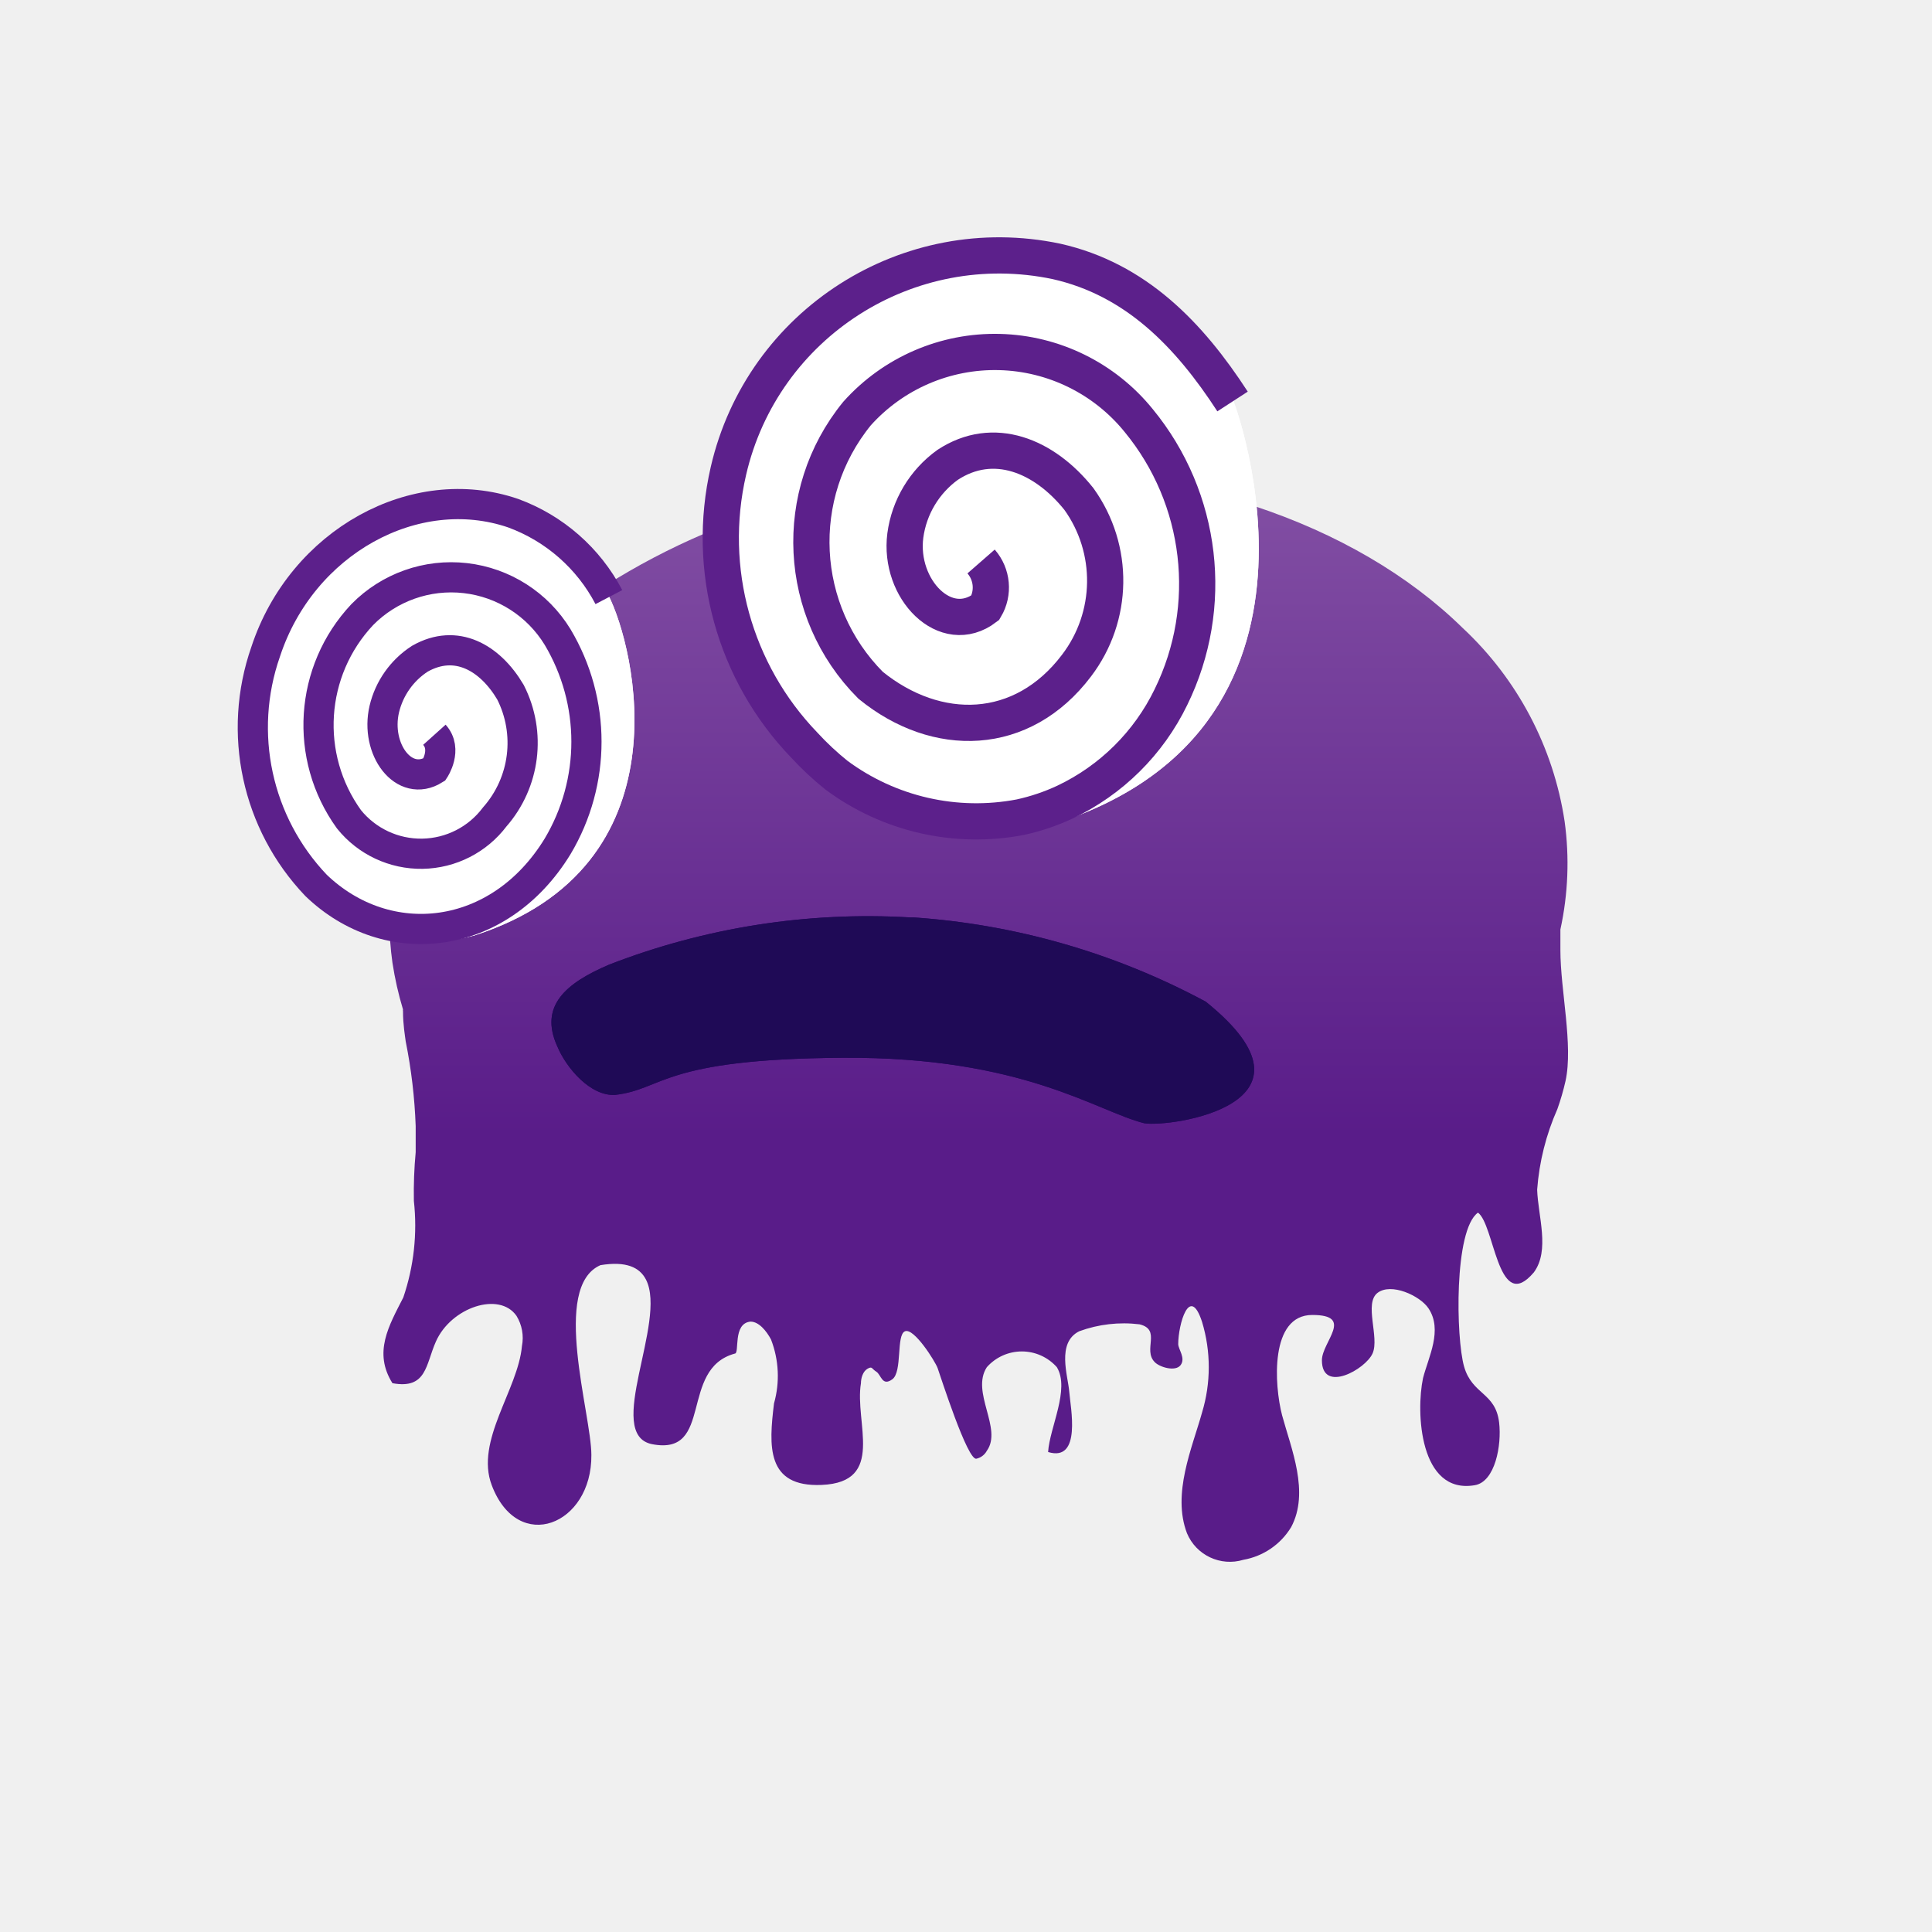
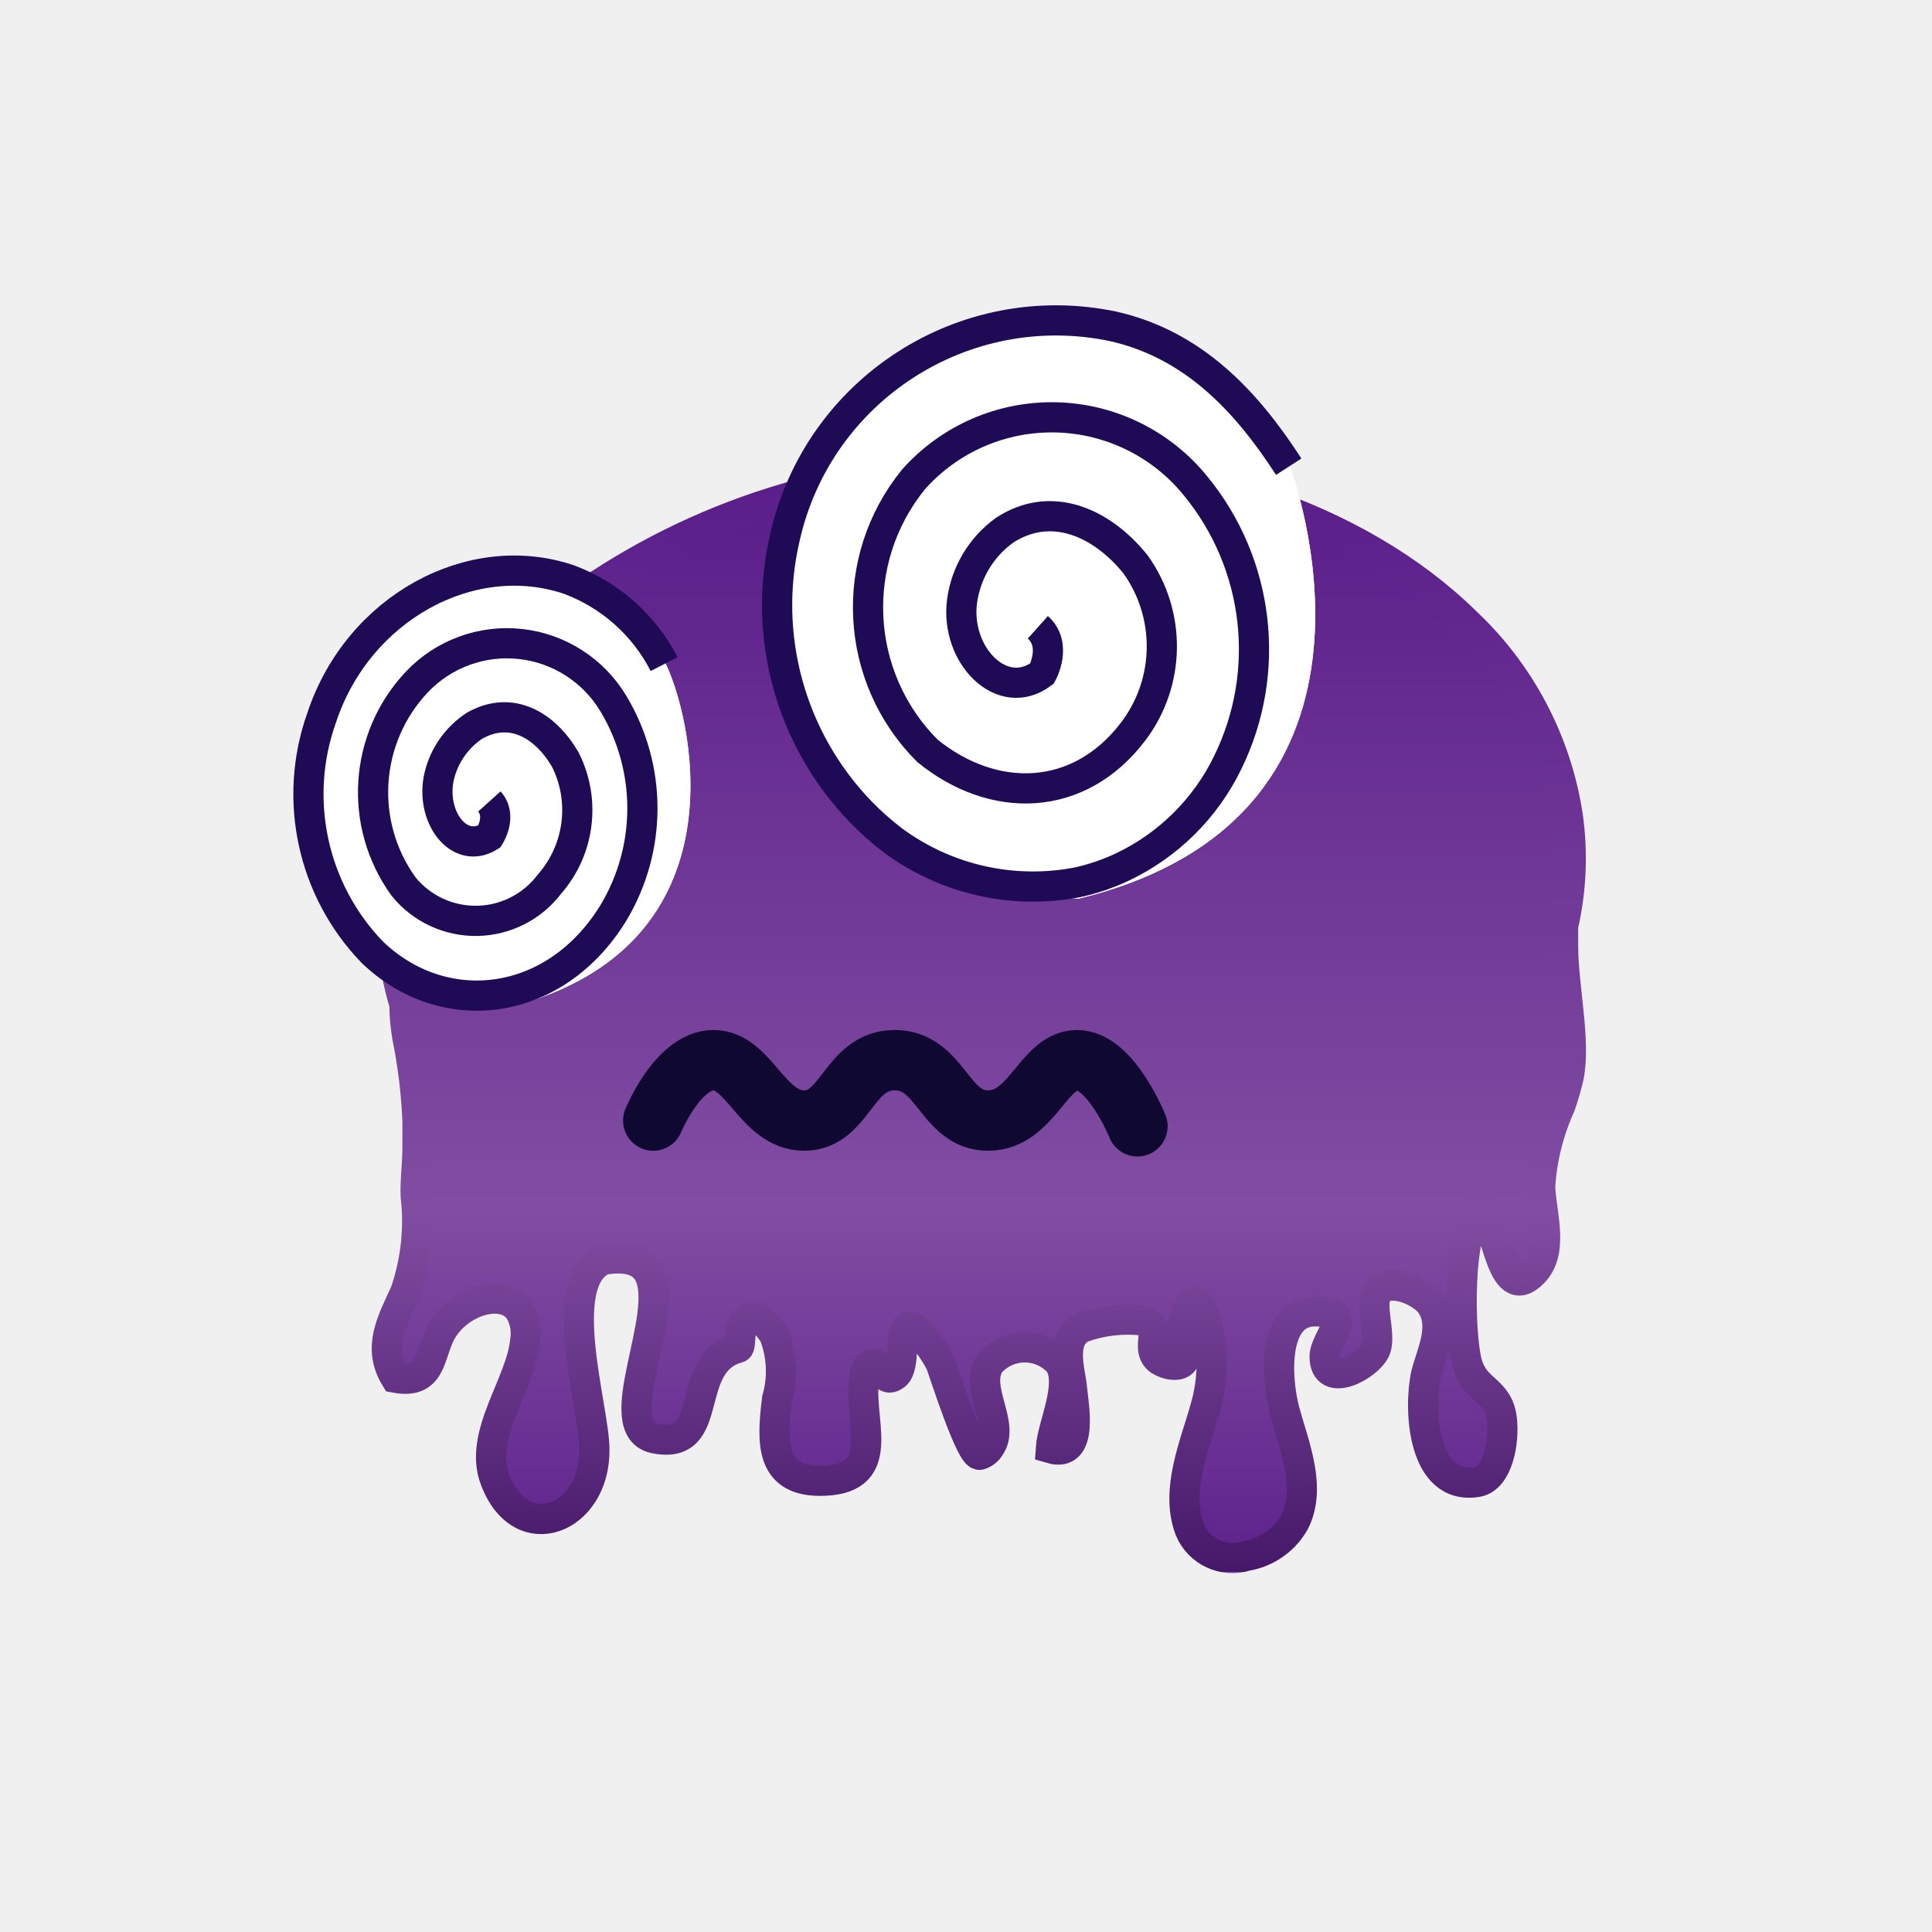
<svg xmlns="http://www.w3.org/2000/svg" viewBox="0 0 64 64">
  <defs>
-     <linearGradient id="a" x1="32.3" y1="51.74" x2="32.3" y2="15.57" gradientUnits="userSpaceOnUse">
-       <stop offset="0.39" stop-color="#591c89" />
-       <stop offset="1" stop-color="#8350a4" />
+     <linearGradient id="a" x1="32.42" y1="51.57" x2="32.42" y2="15.39" gradientUnits="userSpaceOnUse">
+       <stop offset="0" stop-color="#8350a4" />
+       <stop offset="0" stop-color="#5f238d" />
+       <stop offset="0.32" stop-color="#814da2" />
+       <stop offset="1" stop-color="#591c89" />
+     </linearGradient>
+     <linearGradient id="b" x1="32.42" y1="52.07" x2="32.42" y2="14.89" gradientUnits="userSpaceOnUse">
+       <stop offset="0" stop-color="#8350a4" />
+       <stop offset="0" stop-color="#461869" />
+       <stop offset="0.32" stop-color="#814da2" />
+       <stop offset="1" stop-color="#591c89" />
    </linearGradient>
  </defs>
  <g>
-     <path d="M13,45.82c1.14.21,1.1-.62,1.44-1.38.5-1.13,2.1-1.67,2.67-.85a1.4,1.4,0,0,1,.18,1c-.13,1.45-1.56,3.14-1,4.61.87,2.3,3.32,1.32,3.3-1,0-1.36-1.34-5.57.3-6.29.85-.14,1.3.07,1.51.48.71,1.39-1.4,5.13.2,5.45,2.06.4.88-2.49,2.74-3,.17,0-.08-1,.52-1.06.28,0,.53.31.68.59a3.34,3.34,0,0,1,.1,2.12c-.17,1.4-.27,2.78,1.58,2.7,2.13-.09,1.08-2.06,1.3-3.37,0-.16.06-.39.22-.48s.13,0,.29.1.19.5.53.25.12-1.47.42-1.59,1,1,1.08,1.22,1,3.11,1.29,3a.52.52,0,0,0,.34-.26c.53-.74-.54-1.94,0-2.77a1.55,1.55,0,0,1,2.32,0c.44.73-.24,2-.29,2.81,1.12.34.74-1.48.7-2s-.43-1.62.33-2a4.29,4.29,0,0,1,2-.23c.73.18.1.84.5,1.25.16.17.69.33.86.1s-.07-.51-.08-.69c0-.66.38-2,.79-.74a5.18,5.18,0,0,1,0,3c-.33,1.18-1,2.69-.5,4a1.54,1.54,0,0,0,1.87.88,2.32,2.32,0,0,0,1.58-1.08c.62-1.16,0-2.6-.3-3.71-.26-1-.41-3.32,1-3.32s.32.89.32,1.5c0,1.11,1.45.3,1.68-.23s-.29-1.65.16-2,1.41.09,1.69.51c.48.72,0,1.61-.18,2.31-.24,1.12-.12,3.86,1.71,3.55.68-.11.9-1.33.81-2.08-.12-1-.89-.91-1.16-1.85s-.34-4.53.46-5.1c.54.4.65,3.21,1.74,2.1l.11-.12c.54-.73.14-1.86.11-2.74a8.07,8.07,0,0,1,.67-2.67,8.14,8.14,0,0,0,.27-.93c.26-1.19-.17-3-.17-4.34,0-.22,0-.45,0-.68a10.24,10.24,0,0,0,.14-3.58,11,11,0,0,0-3.38-6.41c-3.56-3.49-9.5-5.54-16.05-5.21-.64,0-1.28.09-1.93.16a28.32,28.32,0,0,0-4.56,1,23.32,23.32,0,0,0-6.62,3.15,19.78,19.78,0,0,0-1.66,1.29A13.23,13.23,0,0,0,13,29a10.36,10.36,0,0,0,0,2.89,11.25,11.25,0,0,0,.35,1.55.14.14,0,0,0,0,.06c0,.45.07.84.09,1a17.41,17.41,0,0,1,.33,2.8c0,.29,0,.58,0,.87a14.44,14.44,0,0,0-.06,1.61,7.4,7.4,0,0,1-.35,3.2C12.88,43.92,12.36,44.8,13,45.82Z" fill="url(#a)" />
-     <path d="M24.28,20.66A9.92,9.92,0,0,1,29.94,9c6.28-3.08,10.92,4.28,10.92,4.28s4.41,11.53-7,14.31C26.91,27.18,24.28,20.66,24.28,20.66Z" fill="#fff" />
-     <path d="M24.28,20.66A9.92,9.92,0,0,1,29.94,9c6.28-3.08,10.92,4.28,10.92,4.28s4.41,11.53-7,14.31C26.91,27.18,24.28,20.66,24.28,20.66Z" fill="#fff" />
-     <path d="M8.5,26.48a7.79,7.79,0,0,1,3.65-9.35c4.62-2.83,6.55,2.3,8,2.58.89,1.73,2.66,9-4.44,11.28C10.6,32.32,8.5,26.48,8.5,26.48Z" fill="#fff" />
-     <path d="M8.5,26.48a7.79,7.79,0,0,1,3.65-9.35c4.62-2.83,6.55,2.3,8,2.58.89,1.73,2.66,9-4.44,11.28C10.6,32.32,8.5,26.48,8.5,26.48Z" fill="#fff" />
-     <path d="M32.5,18.6a1.31,1.31,0,0,1,.14,1.53c-1.31,1-2.88-.61-2.65-2.39a3.45,3.45,0,0,1,1.4-2.34c1.52-1,3.2-.31,4.35,1.13a4.64,4.64,0,0,1-.08,5.52c-1.8,2.38-4.63,2.43-6.82.65a6.73,6.73,0,0,1-.45-9,6.13,6.13,0,0,1,9.33.23,8.52,8.52,0,0,1,1.07,9.16,7.44,7.44,0,0,1-3.51,3.48,7,7,0,0,1-1.48.5,7.77,7.77,0,0,1-6.09-1.39,9.68,9.68,0,0,1-1.07-1,9.89,9.89,0,0,1-2.51-9.08A9.21,9.21,0,0,1,35,8.66c2.62.59,4.39,2.42,5.83,4.64" fill="none" stroke="#5c208b" stroke-miterlimit="10" stroke-width="1.2" />
-     <path d="M20.17,19.78A5.85,5.85,0,0,0,17,17c-3.24-1.11-7,.94-8.2,4.59a7.59,7.59,0,0,0,1.67,7.74c2.36,2.27,6.06,1.88,8-1.29a6.77,6.77,0,0,0,0-6.94A4.13,4.13,0,0,0,12,20.36a5.34,5.34,0,0,0-.44,6.78,3.06,3.06,0,0,0,4.83-.08,3.71,3.71,0,0,0,.52-4.13c-.68-1.15-1.8-1.79-3-1.11a2.74,2.74,0,0,0-1.18,1.67c-.31,1.33.65,2.63,1.66,2,0,0,.44-.66,0-1.15" fill="none" stroke="#5c208b" stroke-miterlimit="10" />
-     <path d="M39.94,33.18a23.88,23.88,0,0,0-9.68-2.79h-.12a23.72,23.72,0,0,0-9.95,1.56c-1.44.61-2.34,1.37-1.73,2.71.3.72,1.1,1.66,1.92,1.61,1.62-.19,1.53-1.19,7.53-1.23s8.42,1.78,10,2.17C38.73,37.35,44.2,36.6,39.94,33.18Z" fill="#2e0067" />
-     <path d="M39.94,33.18a23.88,23.88,0,0,0-9.68-2.79h-.12a23.72,23.72,0,0,0-9.95,1.56c-1.44.61-2.34,1.37-1.73,2.71.3.72,1.1,1.66,1.92,1.61,1.62-.19,1.53-1.19,7.53-1.23s8.42,1.78,10,2.17C38.73,37.35,44.2,36.6,39.94,33.18Z" fill="#1f0a56" />
+     <path d="M13.1,45.64c1.14.21,1.11-.62,1.44-1.37.5-1.13,2.11-1.68,2.67-.86a1.5,1.5,0,0,1,.19,1c-.14,1.44-1.57,3.13-1,4.6.86,2.3,3.32,1.32,3.29-1,0-1.35-1.34-5.56.3-6.28.86-.14,1.3.07,1.51.47.71,1.39-1.4,5.14.2,5.45,2.06.41.89-2.48,2.74-3,.17,0-.08-1,.52-1,.28,0,.53.31.69.58a3.34,3.34,0,0,1,.09,2.12c-.17,1.41-.26,2.78,1.58,2.7,2.14-.09,1.08-2.06,1.31-3.37,0-.16.06-.38.22-.47s.12,0,.28.09.19.51.53.25.12-1.47.42-1.59,1,1,1.09,1.23,1,3.11,1.29,3a.57.57,0,0,0,.33-.26c.53-.75-.54-1.94,0-2.77a1.53,1.53,0,0,1,2.31,0c.44.73-.24,2.05-.29,2.82,1.12.33.74-1.49.7-2s-.43-1.62.33-2a4.45,4.45,0,0,1,2-.24c.73.19.1.84.5,1.26.17.17.7.33.86.09s-.07-.5-.08-.68c0-.67.38-2,.8-.75a5.26,5.26,0,0,1,0,3c-.33,1.19-1,2.7-.51,4a1.53,1.53,0,0,0,1.88.88,2.27,2.27,0,0,0,1.57-1.08c.62-1.15,0-2.59-.3-3.7s-.41-3.32,1-3.32.32.89.32,1.5c0,1.1,1.45.3,1.68-.23s-.29-1.66.16-2,1.41.09,1.69.51c.48.72,0,1.62-.17,2.31-.25,1.13-.13,3.87,1.7,3.56.68-.12.9-1.33.81-2.08-.12-1-.89-.91-1.15-1.85s-.34-4.53.46-5.11c.54.4.64,3.22,1.73,2.11l.11-.13c.54-.72.15-1.86.12-2.73a7.66,7.66,0,0,1,.67-2.68,9.1,9.1,0,0,0,.27-.93c.25-1.18-.18-3-.18-4.34,0-.22,0-.44,0-.67A10.06,10.06,0,0,0,51.93,27a11.12,11.12,0,0,0-3.39-6.41c-3.56-3.49-9.5-5.53-16-5.2-.63,0-1.28.08-1.93.16a26.31,26.31,0,0,0-4.56.95,23.29,23.29,0,0,0-6.62,3.14A19.86,19.86,0,0,0,17.72,21a13.2,13.2,0,0,0-4.65,7.85,10.21,10.21,0,0,0,.33,4.43l0,.06c0,.46.07.85.09,1a17.69,17.69,0,0,1,.34,2.8q0,.45,0,.87c0,.54-.08,1.07-.06,1.61a7.22,7.22,0,0,1-.35,3.2C13,43.74,12.48,44.63,13.1,45.64Z" fill="url(#a)" />
+     <path d="M21.64,37.12s.82-2,2-2,1.62,2,3,2,1.46-2,3-2,1.63,2,3.09,2,1.83-2,2.95-2,2,2.19,2,2.19" fill="none" stroke="#0f0830" stroke-linecap="round" stroke-miterlimit="10" stroke-width="2" />
+     <path d="M13.1,45.64c1.14.21,1.11-.62,1.44-1.37.5-1.13,2.11-1.68,2.67-.86a1.5,1.5,0,0,1,.19,1c-.14,1.44-1.57,3.13-1,4.6.86,2.3,3.32,1.32,3.29-1,0-1.35-1.34-5.56.3-6.28.86-.14,1.3.07,1.51.47.71,1.39-1.4,5.14.2,5.45,2.06.41.89-2.48,2.74-3,.17,0-.08-1,.52-1,.28,0,.53.31.69.58a3.34,3.34,0,0,1,.09,2.12c-.17,1.41-.26,2.78,1.58,2.7,2.14-.09,1.08-2.06,1.31-3.37,0-.16.06-.38.22-.47s.12,0,.28.09.19.51.53.25.12-1.47.42-1.59,1,1,1.09,1.23,1,3.11,1.29,3a.57.57,0,0,0,.33-.26c.53-.75-.54-1.94,0-2.77a1.53,1.53,0,0,1,2.31,0c.44.73-.24,2.05-.29,2.82,1.12.33.74-1.49.7-2s-.43-1.62.33-2a4.45,4.45,0,0,1,2-.24c.73.19.1.84.5,1.26.17.17.7.33.86.09s-.07-.5-.08-.68c0-.67.38-2,.8-.75a5.26,5.26,0,0,1,0,3c-.33,1.19-1,2.7-.51,4a1.53,1.53,0,0,0,1.88.88,2.27,2.27,0,0,0,1.57-1.08c.62-1.15,0-2.59-.3-3.7s-.41-3.32,1-3.32.32.89.32,1.5c0,1.1,1.45.3,1.68-.23s-.29-1.66.16-2,1.41.09,1.69.51c.48.72,0,1.62-.17,2.31-.25,1.13-.13,3.87,1.7,3.56.68-.12.9-1.33.81-2.08-.12-1-.89-.91-1.15-1.85s-.34-4.53.46-5.11c.54.4.64,3.22,1.73,2.11l.11-.13c.54-.72.15-1.86.12-2.73a7.66,7.66,0,0,1,.67-2.68,9.1,9.1,0,0,0,.27-.93c.25-1.18-.18-3-.18-4.34,0-.22,0-.44,0-.67A10.06,10.06,0,0,0,51.93,27a11.12,11.12,0,0,0-3.39-6.41c-3.56-3.49-9.5-5.53-16-5.2-.63,0-1.28.08-1.93.16a26.31,26.31,0,0,0-4.56.95,23.29,23.29,0,0,0-6.62,3.14A19.86,19.86,0,0,0,17.72,21a13.2,13.2,0,0,0-4.65,7.85,10.21,10.21,0,0,0,.33,4.43l0,.06c0,.46.07.85.09,1a17.69,17.69,0,0,1,.34,2.8q0,.45,0,.87c0,.54-.08,1.07-.06,1.61a7.22,7.22,0,0,1-.35,3.2C13,43.74,12.48,44.63,13.1,45.64Z" fill="none" stroke-miterlimit="10" stroke="url(#b)" />
+     <path d="M26.16,22.83a9.92,9.92,0,0,1,5.66-11.65c6.28-3.07,10.91,4.28,10.91,4.28s4.41,11.53-7,14.31C28.79,29.35,26.16,22.83,26.16,22.83Z" fill="#fff" />
+     <path d="M26.16,22.83a9.92,9.92,0,0,1,5.66-11.65c6.28-3.07,10.91,4.28,10.91,4.28s4.41,11.53-7,14.31C28.79,29.35,26.16,22.83,26.16,22.83Z" fill="#fff" />
+     <path d="M34.38,20.78c.66.59.14,1.53.14,1.53-1.32,1-2.89-.61-2.65-2.4a3.47,3.47,0,0,1,1.4-2.34c1.52-1,3.2-.3,4.35,1.13a4.67,4.67,0,0,1-.08,5.53c-1.8,2.37-4.63,2.42-6.82.64a6.72,6.72,0,0,1-.45-9,6.13,6.13,0,0,1,9.33.22,8.53,8.53,0,0,1,1.07,9.17,7.41,7.41,0,0,1-3.51,3.47,7,7,0,0,1-1.48.5,7.8,7.8,0,0,1-6.1-1.39,9.49,9.49,0,0,1-1.06-.94A9.85,9.85,0,0,1,26,17.81a9.21,9.21,0,0,1,10.87-7c2.62.59,4.38,2.42,5.82,4.65" fill="none" stroke="#1f0a56" stroke-miterlimit="10" />
+     <path d="M10.38,28.65A7.78,7.78,0,0,1,14,19.3c4.61-2.83,6.55,2.31,8,2.58.9,1.74,2.66,9-4.43,11.28C12.48,34.49,10.38,28.65,10.38,28.65Z" fill="#fff" />
+     <path d="M10.38,28.65A7.78,7.78,0,0,1,14,19.3c4.61-2.83,6.55,2.31,8,2.58.9,1.74,2.66,9-4.43,11.28C12.48,34.49,10.38,28.65,10.38,28.65Z" fill="#fff" />
+     <path d="M22,22a5.83,5.83,0,0,0-3.15-2.8c-3.24-1.1-7,.94-8.2,4.59a7.54,7.54,0,0,0,1.67,7.74c2.35,2.28,6.05,1.89,8-1.29a6.73,6.73,0,0,0,0-6.93,4.11,4.11,0,0,0-6.51-.72,5.33,5.33,0,0,0-.44,6.78,3.07,3.07,0,0,0,4.83-.08,3.72,3.72,0,0,0,.52-4.14c-.68-1.15-1.8-1.79-3-1.11a2.77,2.77,0,0,0-1.17,1.67c-.31,1.33.65,2.63,1.66,2,0,0,.44-.67,0-1.16" fill="none" stroke="#1f0a56" stroke-miterlimit="10" />
  </g>
</svg>
